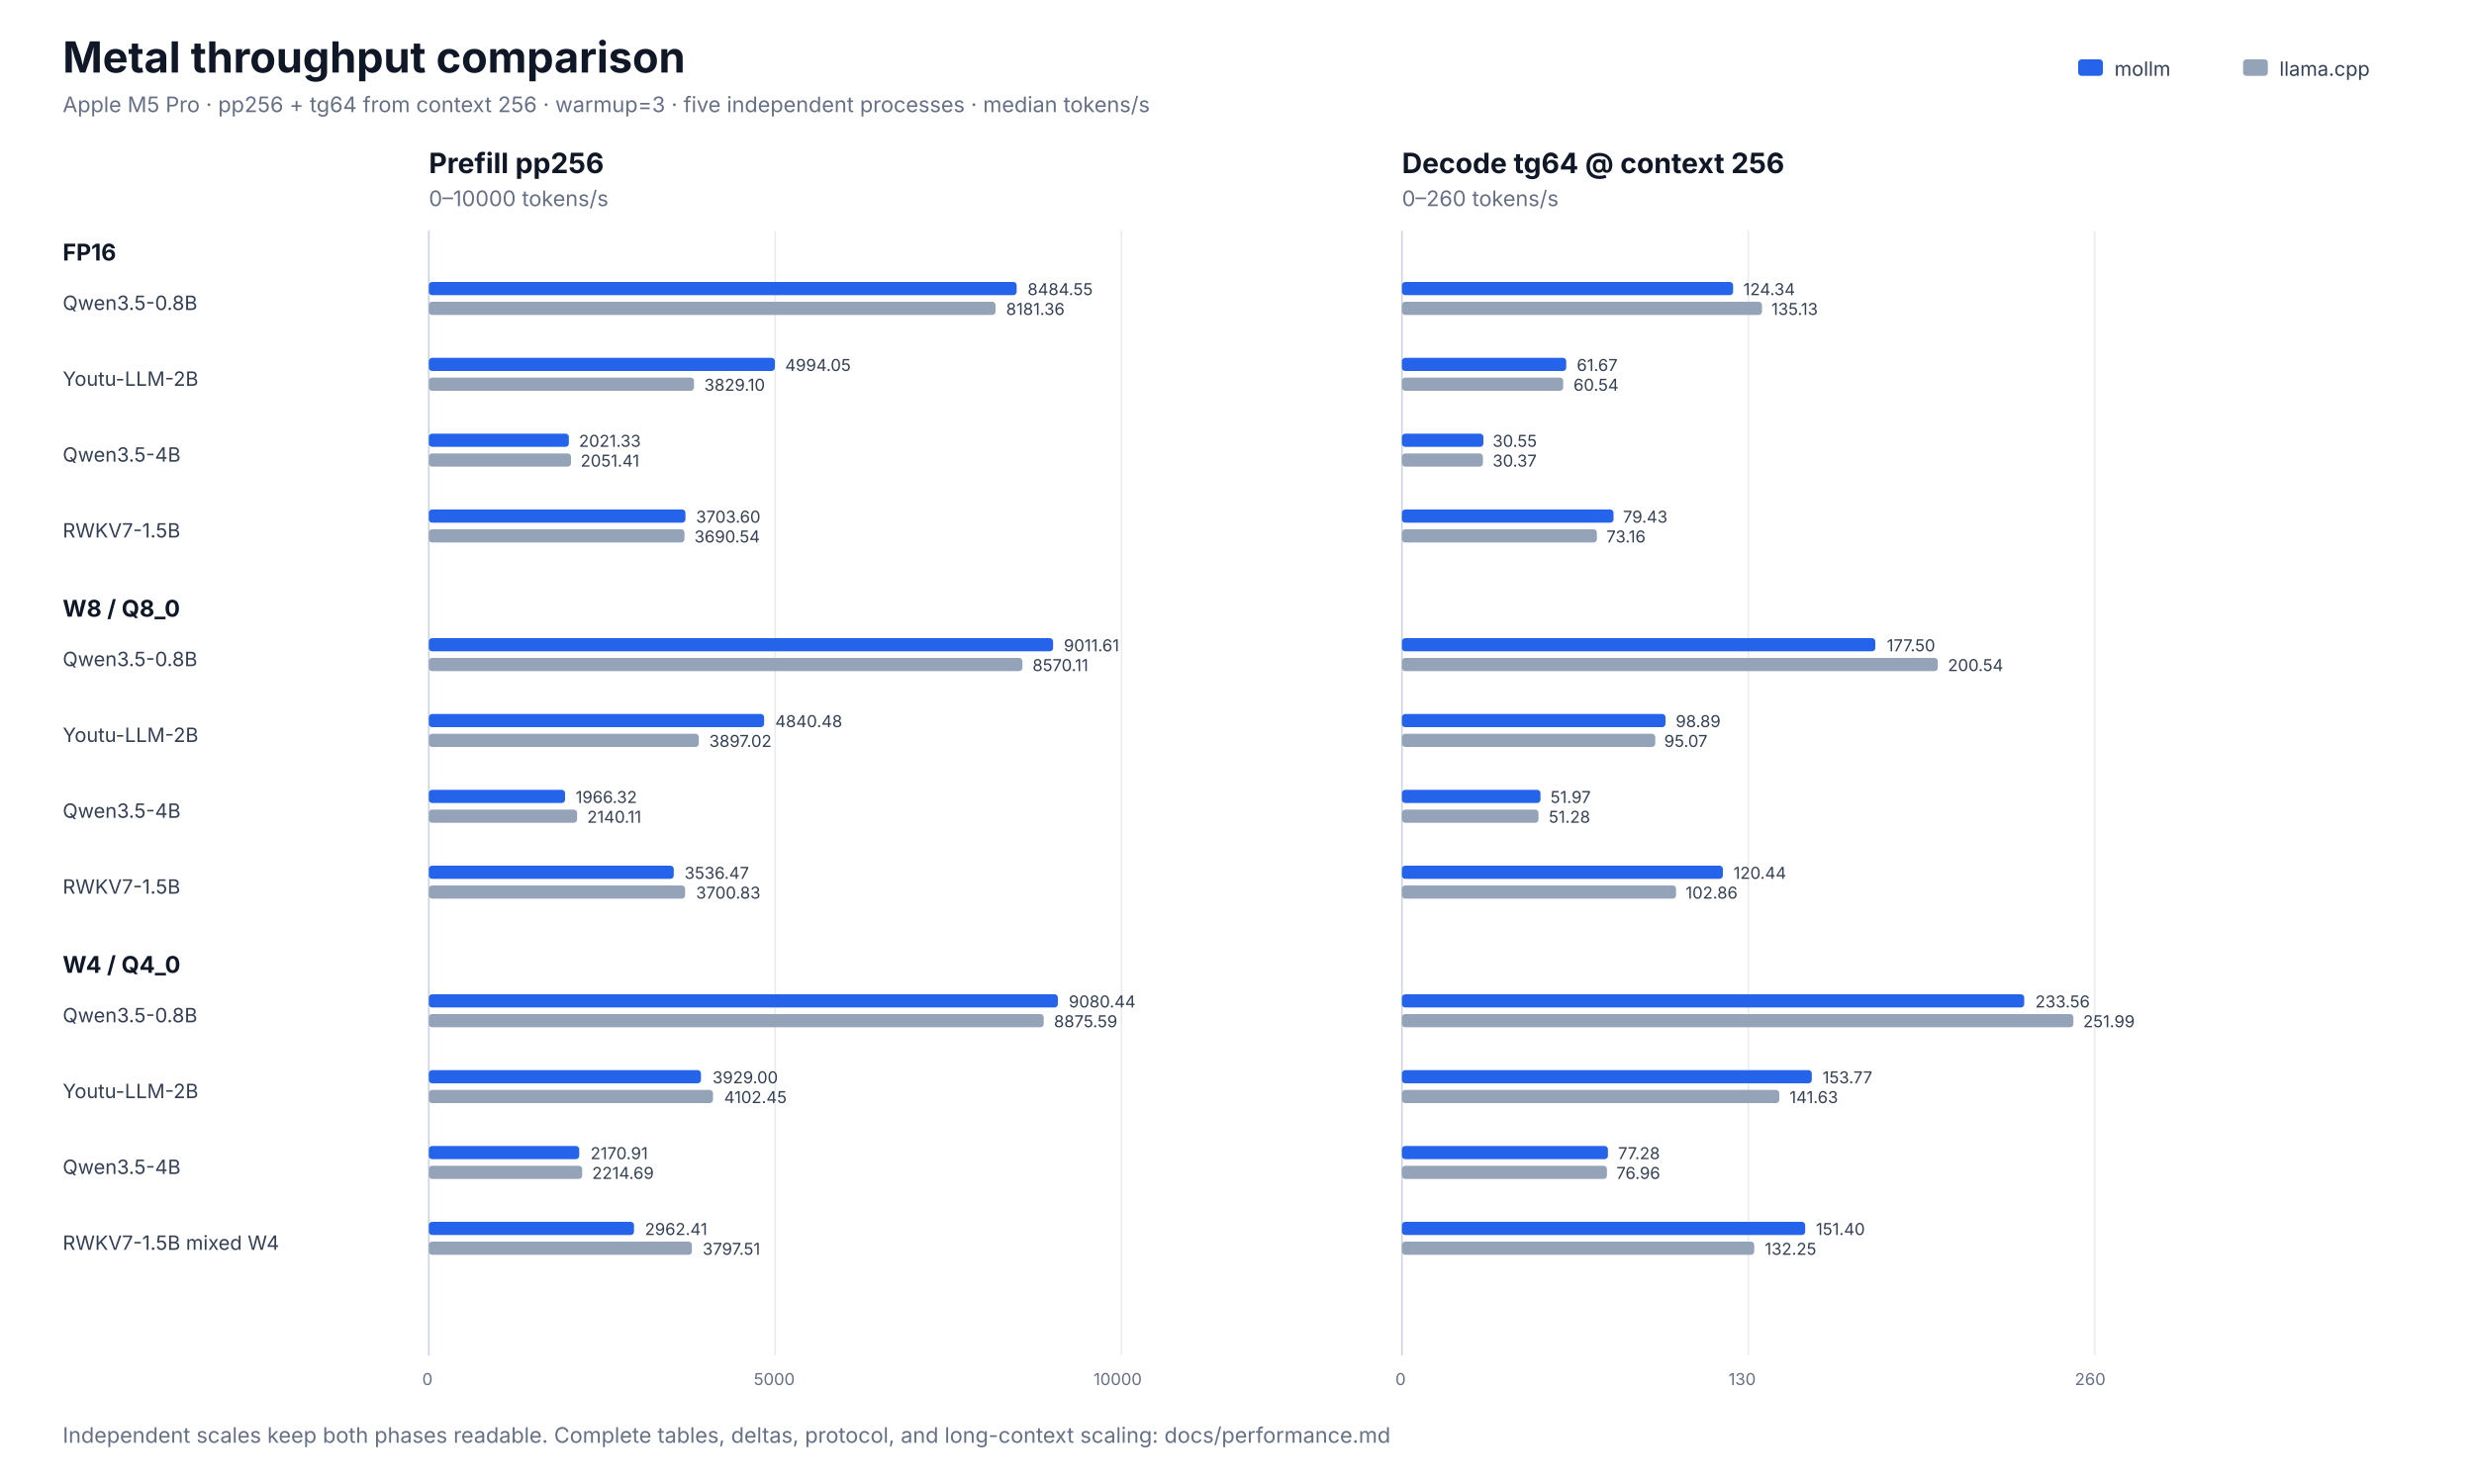
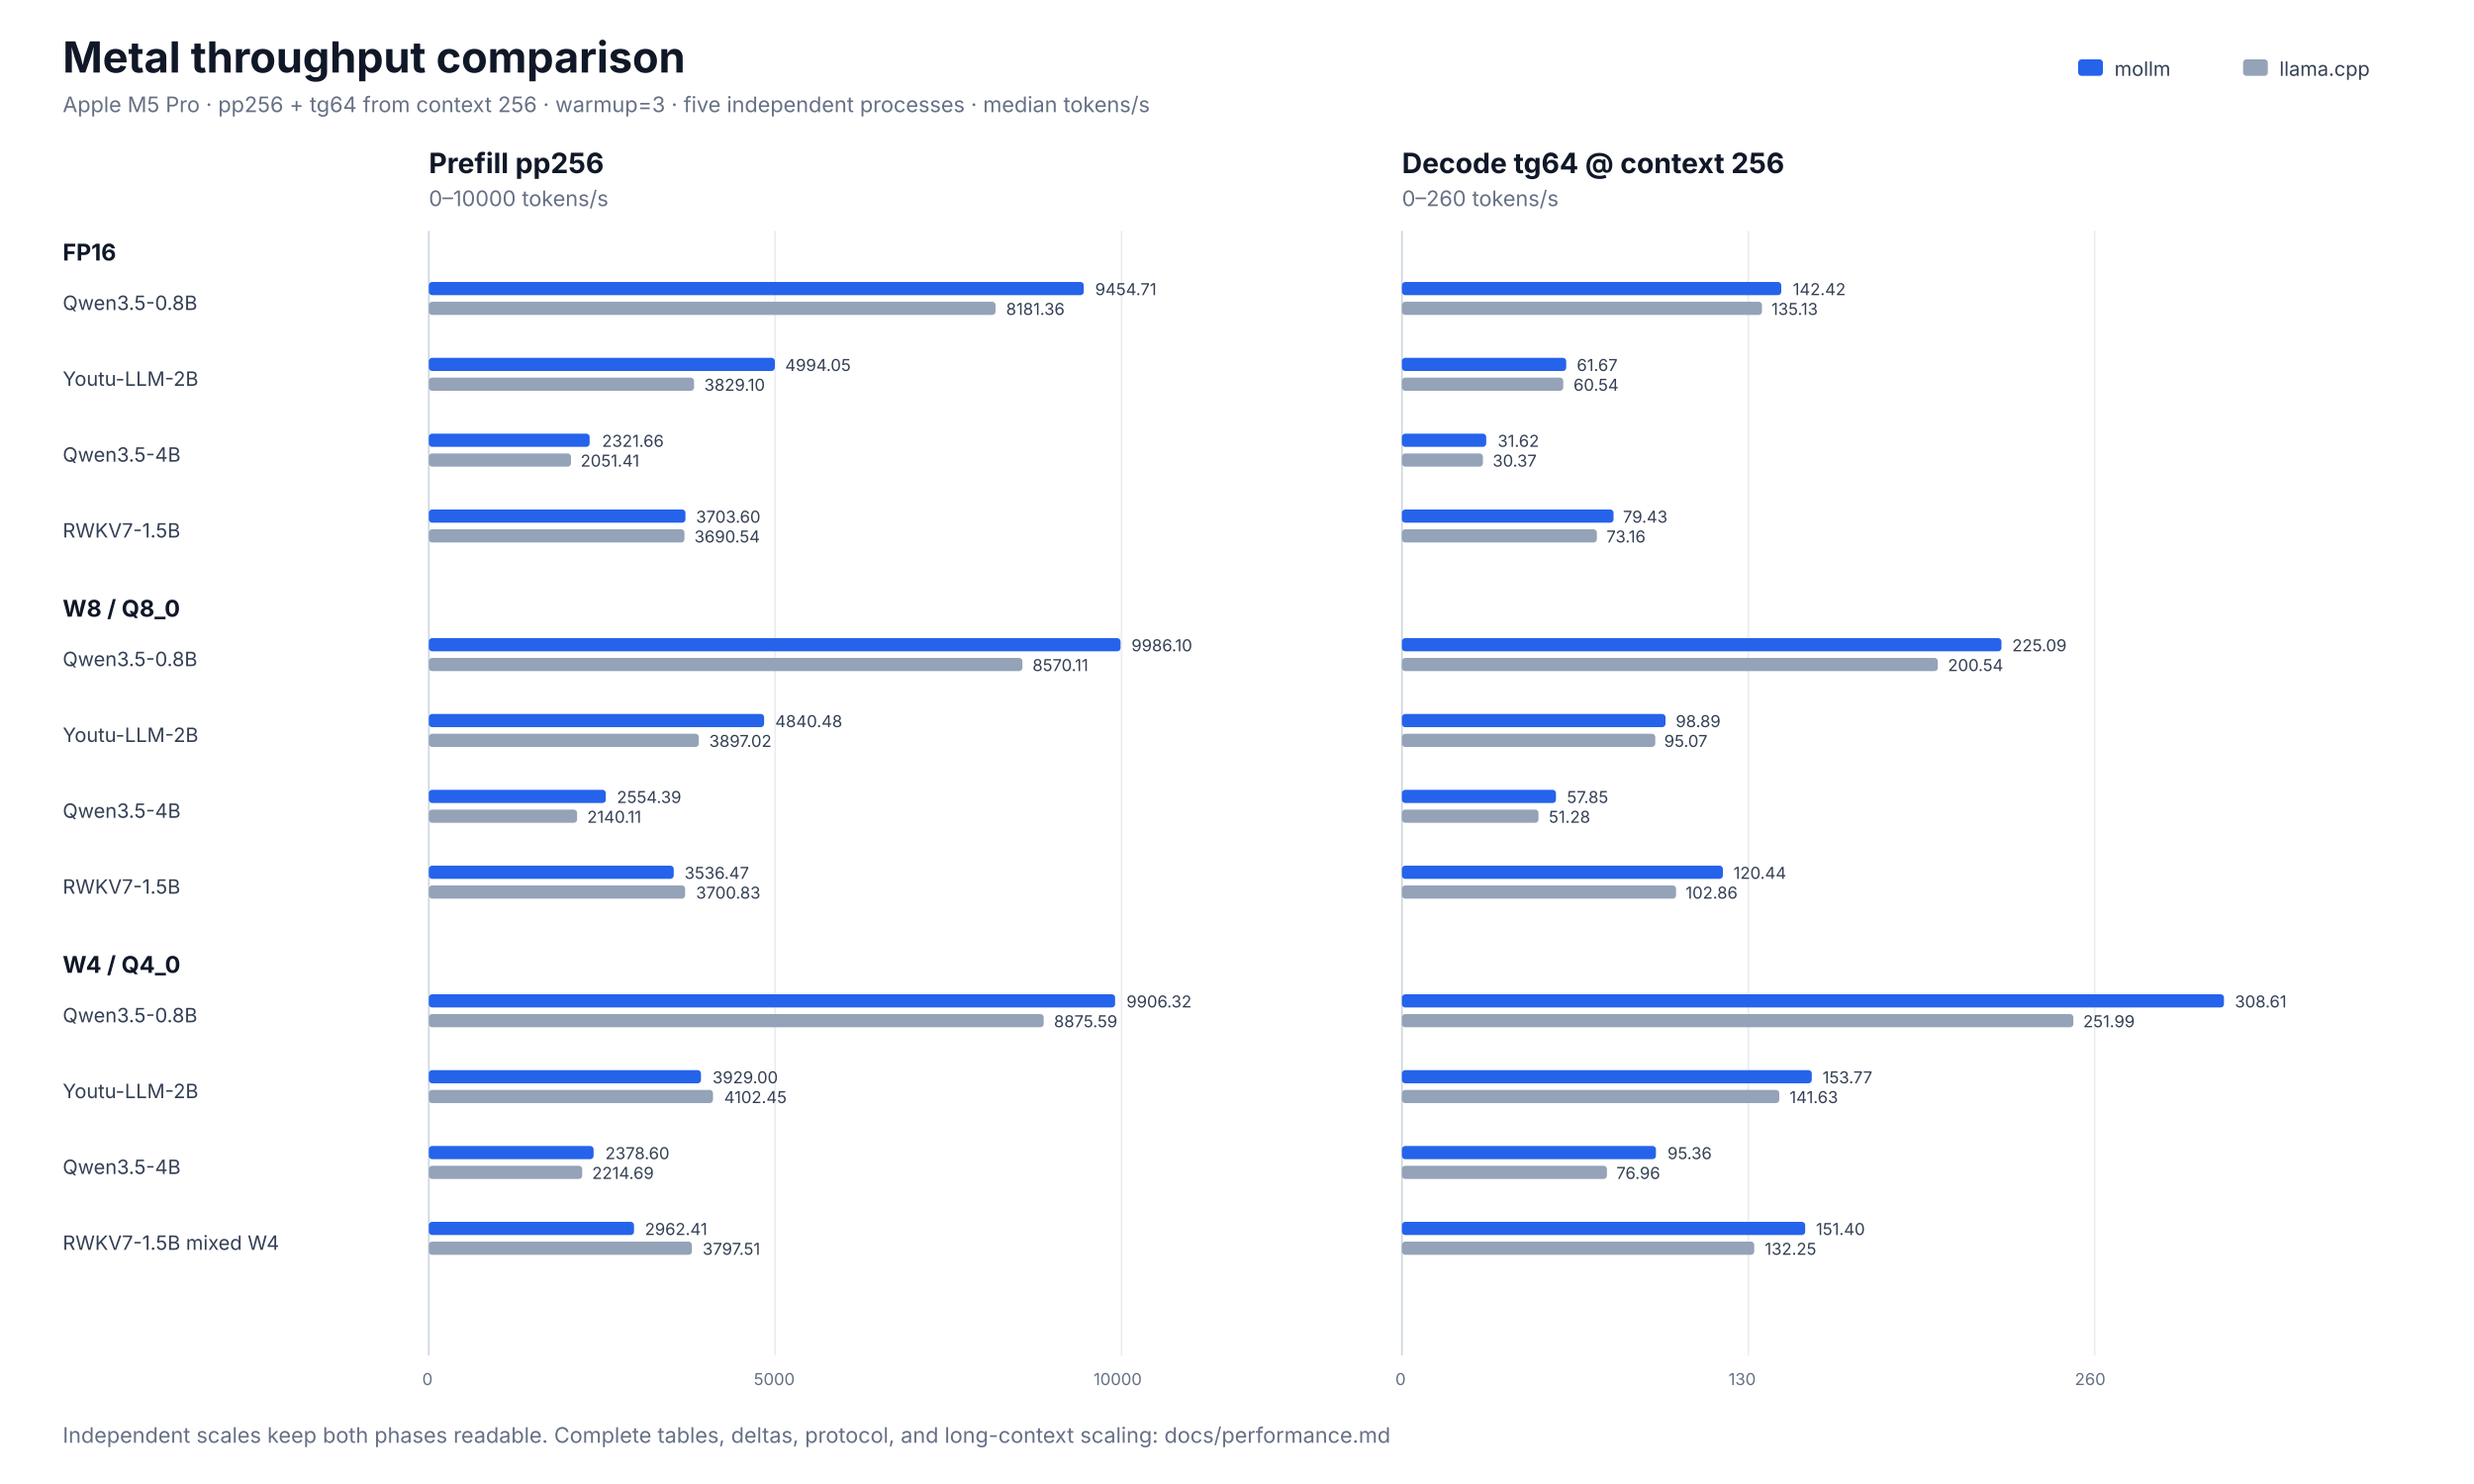
<svg xmlns="http://www.w3.org/2000/svg" width="1500" height="900" viewBox="0 0 1500 900" role="img" aria-labelledby="title desc">
  <rect width="1500" height="900" fill="#fff" />
  <style>
    .title{font:700 26px -apple-system,BlinkMacSystemFont,"Segoe UI",sans-serif;fill:#101828}.subtitle{font:13px -apple-system,BlinkMacSystemFont,"Segoe UI",sans-serif;fill:#667085}.head{font:700 17px -apple-system,BlinkMacSystemFont,"Segoe UI",sans-serif;fill:#101828}.section{font:700 14px -apple-system,BlinkMacSystemFont,"Segoe UI",sans-serif;fill:#101828}.label{font:12px -apple-system,BlinkMacSystemFont,"Segoe UI",sans-serif;fill:#344054}.value{font:10px -apple-system,BlinkMacSystemFont,"Segoe UI",sans-serif;fill:#344054}.tick{font:10px -apple-system,BlinkMacSystemFont,"Segoe UI",sans-serif;fill:#667085}.m{fill:#2563eb}.l{fill:#94a3b8}.grid{stroke:#eaecf0;stroke-width:1}.axis{stroke:#cbd5e1;stroke-width:1}
  </style>
  <text x="38" y="44" class="title">Metal throughput comparison</text>
  <text x="38" y="68" class="subtitle">Apple M5 Pro · pp256 + tg64 from context 256 · warmup=3 · five independent processes · median tokens/s</text>
  <rect x="1260" y="36" width="15" height="10" rx="2" class="m" />
  <text x="1282" y="46" class="label">mollm</text>
  <rect x="1360" y="36" width="15" height="10" rx="2" class="l" />
  <text x="1382" y="46" class="label">llama.cpp</text>
  <text x="260" y="105" class="head">Prefill pp256</text>
  <text x="850" y="105" class="head">Decode tg64 @ context 256</text>
  <text x="260" y="125" class="subtitle">0–10000 tokens/s</text>
  <text x="850" y="125" class="subtitle">0–260 tokens/s</text>
  <line x1="260" y1="140" x2="260" y2="822" class="axis" />
  <line x1="850" y1="140" x2="850" y2="822" class="axis" />
  <line x1="470" y1="140" x2="470" y2="822" class="grid" />
  <line x1="680" y1="140" x2="680" y2="822" class="grid" />
  <line x1="1060" y1="140" x2="1060" y2="822" class="grid" />
  <line x1="1270" y1="140" x2="1270" y2="822" class="grid" />
  <text x="256" y="840" class="tick">0</text>
  <text x="457" y="840" class="tick">5000</text>
  <text x="663" y="840" class="tick">10000</text>
  <text x="846" y="840" class="tick">0</text>
  <text x="1048" y="840" class="tick">130</text>
  <text x="1258" y="840" class="tick">260</text>
  <text x="38" y="158" class="section">FP16</text>
  <text x="38" y="188" class="label">Qwen3.5-0.8B</text>
-   <rect x="260" y="171" width="356.4" height="8" rx="2" class="m" />
+   <rect x="260" y="171" width="397.1" height="8" rx="2" class="m" />
  <rect x="260" y="183" width="343.6" height="8" rx="2" class="l" />
-   <text x="623" y="179" class="value">8484.55</text>
+   <text x="664" y="179" class="value">9454.71</text>
  <text x="610" y="191" class="value">8181.36</text>
-   <rect x="850" y="171" width="200.8" height="8" rx="2" class="m" />
+   <rect x="850" y="171" width="230.0" height="8" rx="2" class="m" />
  <rect x="850" y="183" width="218.3" height="8" rx="2" class="l" />
-   <text x="1057" y="179" class="value">124.34</text>
+   <text x="1087" y="179" class="value">142.42</text>
  <text x="1074" y="191" class="value">135.13</text>
  <text x="38" y="234" class="label">Youtu-LLM-2B</text>
  <rect x="260" y="217" width="209.8" height="8" rx="2" class="m" />
  <rect x="260" y="229" width="160.8" height="8" rx="2" class="l" />
  <text x="476" y="225" class="value">4994.05</text>
  <text x="427" y="237" class="value">3829.10</text>
  <rect x="850" y="217" width="99.6" height="8" rx="2" class="m" />
  <rect x="850" y="229" width="97.8" height="8" rx="2" class="l" />
  <text x="956" y="225" class="value">61.67</text>
  <text x="954" y="237" class="value">60.54</text>
  <text x="38" y="280" class="label">Qwen3.5-4B</text>
-   <rect x="260" y="263" width="84.9" height="8" rx="2" class="m" />
+   <rect x="260" y="263" width="97.5" height="8" rx="2" class="m" />
  <rect x="260" y="275" width="86.2" height="8" rx="2" class="l" />
-   <text x="351" y="271" class="value">2021.33</text>
+   <text x="365" y="271" class="value">2321.66</text>
  <text x="352" y="283" class="value">2051.41</text>
-   <rect x="850" y="263" width="49.4" height="8" rx="2" class="m" />
+   <rect x="850" y="263" width="51.1" height="8" rx="2" class="m" />
  <rect x="850" y="275" width="49.1" height="8" rx="2" class="l" />
-   <text x="905" y="271" class="value">30.55</text>
+   <text x="908" y="271" class="value">31.62</text>
  <text x="905" y="283" class="value">30.37</text>
  <text x="38" y="326" class="label">RWKV7-1.5B</text>
  <rect x="260" y="309" width="155.6" height="8" rx="2" class="m" />
  <rect x="260" y="321" width="155.0" height="8" rx="2" class="l" />
  <text x="422" y="317" class="value">3703.60</text>
  <text x="421" y="329" class="value">3690.54</text>
  <rect x="850" y="309" width="128.3" height="8" rx="2" class="m" />
  <rect x="850" y="321" width="118.2" height="8" rx="2" class="l" />
  <text x="984" y="317" class="value">79.43</text>
  <text x="974" y="329" class="value">73.16</text>
  <text x="38" y="374" class="section">W8 / Q8_0</text>
  <text x="38" y="404" class="label">Qwen3.5-0.8B</text>
-   <rect x="260" y="387" width="378.5" height="8" rx="2" class="m" />
+   <rect x="260" y="387" width="419.4" height="8" rx="2" class="m" />
  <rect x="260" y="399" width="359.9" height="8" rx="2" class="l" />
-   <text x="645" y="395" class="value">9011.61</text>
+   <text x="686" y="395" class="value">9986.10</text>
  <text x="626" y="407" class="value">8570.11</text>
-   <rect x="850" y="387" width="287.0" height="8" rx="2" class="m" />
+   <rect x="850" y="387" width="363.5" height="8" rx="2" class="m" />
  <rect x="850" y="399" width="324.9" height="8" rx="2" class="l" />
-   <text x="1144" y="395" class="value">177.50</text>
+   <text x="1220" y="395" class="value">225.09</text>
  <text x="1181" y="407" class="value">200.54</text>
  <text x="38" y="450" class="label">Youtu-LLM-2B</text>
  <rect x="260" y="433" width="203.3" height="8" rx="2" class="m" />
  <rect x="260" y="445" width="163.7" height="8" rx="2" class="l" />
  <text x="470" y="441" class="value">4840.48</text>
  <text x="430" y="453" class="value">3897.02</text>
  <rect x="850" y="433" width="159.8" height="8" rx="2" class="m" />
  <rect x="850" y="445" width="153.6" height="8" rx="2" class="l" />
  <text x="1016" y="441" class="value">98.89</text>
  <text x="1009" y="453" class="value">95.07</text>
  <text x="38" y="496" class="label">Qwen3.5-4B</text>
-   <rect x="260" y="479" width="82.6" height="8" rx="2" class="m" />
+   <rect x="260" y="479" width="107.3" height="8" rx="2" class="m" />
  <rect x="260" y="491" width="89.9" height="8" rx="2" class="l" />
-   <text x="349" y="487" class="value">1966.32</text>
+   <text x="374" y="487" class="value">2554.39</text>
  <text x="356" y="499" class="value">2140.11</text>
-   <rect x="850" y="479" width="84.0" height="8" rx="2" class="m" />
+   <rect x="850" y="479" width="93.4" height="8" rx="2" class="m" />
  <rect x="850" y="491" width="82.8" height="8" rx="2" class="l" />
-   <text x="940" y="487" class="value">51.97</text>
+   <text x="950" y="487" class="value">57.85</text>
  <text x="939" y="499" class="value">51.28</text>
  <text x="38" y="542" class="label">RWKV7-1.5B</text>
  <rect x="260" y="525" width="148.5" height="8" rx="2" class="m" />
  <rect x="260" y="537" width="155.4" height="8" rx="2" class="l" />
  <text x="415" y="533" class="value">3536.47</text>
  <text x="422" y="545" class="value">3700.83</text>
  <rect x="850" y="525" width="194.6" height="8" rx="2" class="m" />
  <rect x="850" y="537" width="166.2" height="8" rx="2" class="l" />
  <text x="1051" y="533" class="value">120.44</text>
  <text x="1022" y="545" class="value">102.86</text>
  <text x="38" y="590" class="section">W4 / Q4_0</text>
  <text x="38" y="620" class="label">Qwen3.5-0.8B</text>
-   <rect x="260" y="603" width="381.4" height="8" rx="2" class="m" />
+   <rect x="260" y="603" width="416.1" height="8" rx="2" class="m" />
  <rect x="260" y="615" width="372.8" height="8" rx="2" class="l" />
-   <text x="648" y="611" class="value">9080.44</text>
+   <text x="683" y="611" class="value">9906.32</text>
  <text x="639" y="623" class="value">8875.59</text>
-   <rect x="850" y="603" width="377.3" height="8" rx="2" class="m" />
+   <rect x="850" y="603" width="498.4" height="8" rx="2" class="m" />
  <rect x="850" y="615" width="407.1" height="8" rx="2" class="l" />
-   <text x="1234" y="611" class="value">233.56</text>
+   <text x="1355" y="611" class="value">308.61</text>
  <text x="1263" y="623" class="value">251.99</text>
  <text x="38" y="666" class="label">Youtu-LLM-2B</text>
  <rect x="260" y="649" width="165.0" height="8" rx="2" class="m" />
  <rect x="260" y="661" width="172.3" height="8" rx="2" class="l" />
  <text x="432" y="657" class="value">3929.00</text>
  <text x="439" y="669" class="value">4102.45</text>
  <rect x="850" y="649" width="248.5" height="8" rx="2" class="m" />
  <rect x="850" y="661" width="228.8" height="8" rx="2" class="l" />
  <text x="1105" y="657" class="value">153.77</text>
  <text x="1085" y="669" class="value">141.63</text>
  <text x="38" y="712" class="label">Qwen3.5-4B</text>
-   <rect x="260" y="695" width="91.2" height="8" rx="2" class="m" />
+   <rect x="260" y="695" width="99.9" height="8" rx="2" class="m" />
  <rect x="260" y="707" width="93.0" height="8" rx="2" class="l" />
-   <text x="358" y="703" class="value">2170.91</text>
+   <text x="367" y="703" class="value">2378.60</text>
  <text x="359" y="715" class="value">2214.69</text>
-   <rect x="850" y="695" width="124.9" height="8" rx="2" class="m" />
+   <rect x="850" y="695" width="154.0" height="8" rx="2" class="m" />
  <rect x="850" y="707" width="124.3" height="8" rx="2" class="l" />
-   <text x="981" y="703" class="value">77.28</text>
+   <text x="1011" y="703" class="value">95.36</text>
  <text x="980" y="715" class="value">76.96</text>
  <text x="38" y="758" class="label">RWKV7-1.5B mixed W4</text>
  <rect x="260" y="741" width="124.4" height="8" rx="2" class="m" />
  <rect x="260" y="753" width="159.5" height="8" rx="2" class="l" />
  <text x="391" y="749" class="value">2962.41</text>
  <text x="426" y="761" class="value">3797.51</text>
  <rect x="850" y="741" width="244.5" height="8" rx="2" class="m" />
  <rect x="850" y="753" width="213.6" height="8" rx="2" class="l" />
  <text x="1101" y="749" class="value">151.40</text>
  <text x="1070" y="761" class="value">132.25</text>
  <text x="38" y="875" class="subtitle">Independent scales keep both phases readable. Complete tables, deltas, protocol, and long-context scaling: docs/performance.md</text>
</svg>
